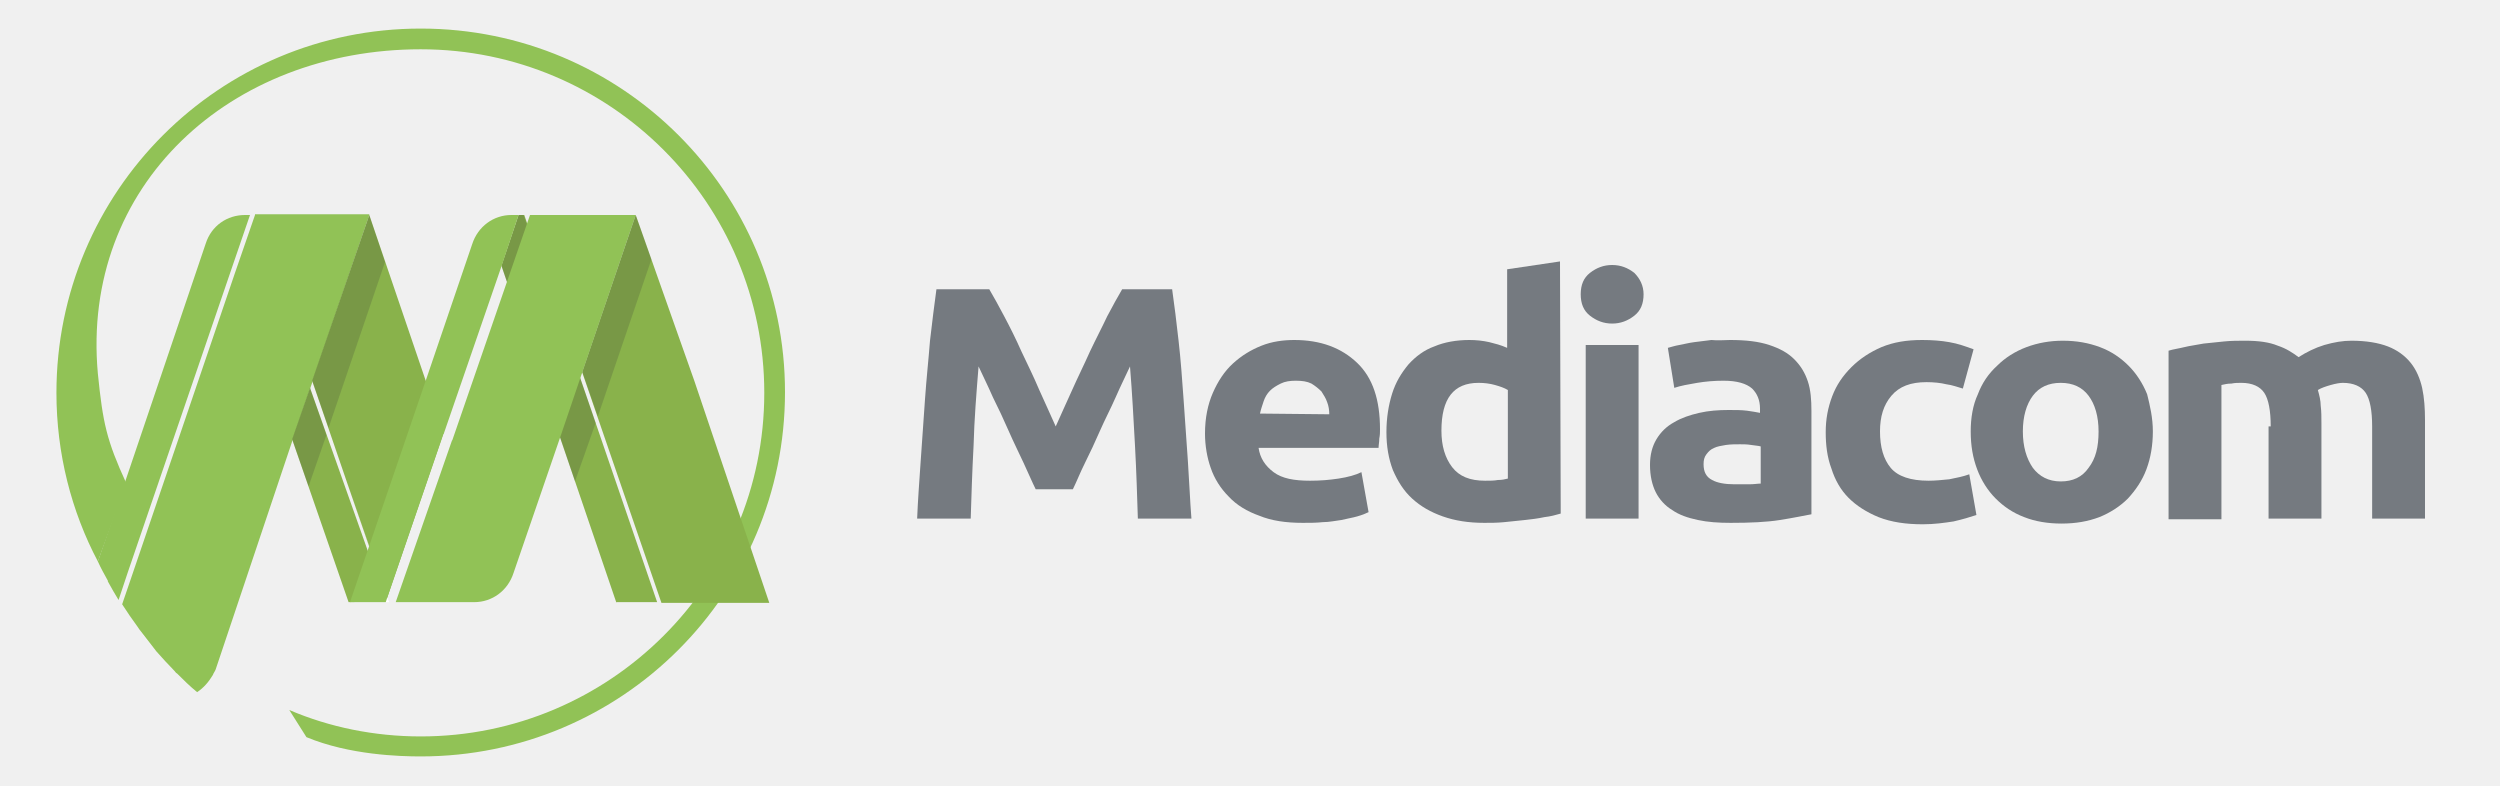
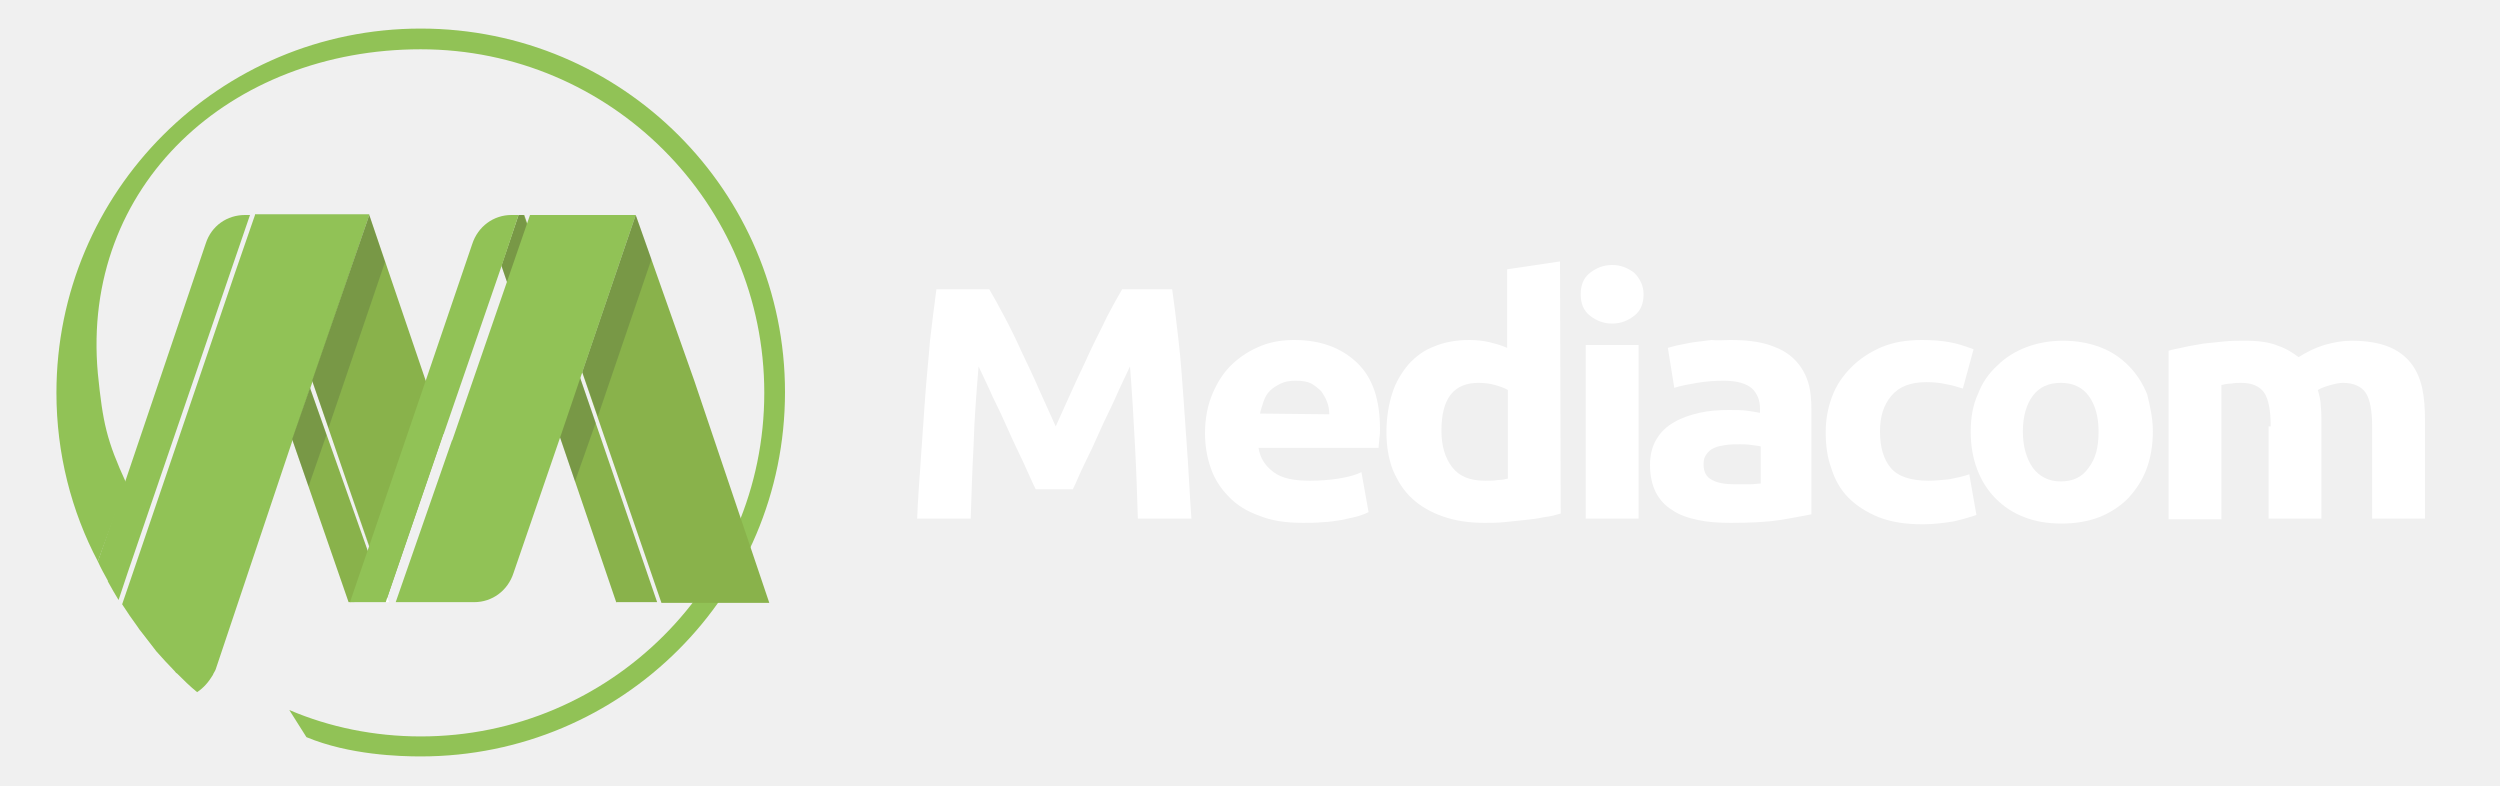
<svg xmlns="http://www.w3.org/2000/svg" version="1.1" id="Livello_1" x="0px" y="0px" viewBox="0 0 350 110" style="enable-background:new 0 0 350 110;" xml:space="preserve">
  <style type="text/css">
- 	.st0{fill:#757A80;}
+ 	.st0{fill:#FFFFFF;}
	.st1{fill:#91C256;}
	.st2{fill:#FFFFFF;}
	.st3{fill:#89B24B;}
	.st4{opacity:0.2;fill:#343434;enable-background:new    ;}
	.st5{fill:#E7E6E6;}
	.st6{fill:none;}
	.st7{fill:#394D1F;}
</style>
  <g>
    <g>
      <g>
        <g>
          <g>
            <path class="st0" d="M138.5,40.5c0.6,1,1.3,2.3,2.1,3.8s1.6,3.1,2.4,4.9c0.8,1.7,1.7,3.5,2.5,5.4c0.8,1.8,1.6,3.5,2.3,5.1       c0.7-1.6,1.5-3.3,2.3-5.1s1.7-3.6,2.5-5.4c0.8-1.7,1.7-3.4,2.4-4.9c0.8-1.5,1.5-2.8,2.1-3.8h7c0.3,2.1,0.6,4.5,0.9,7.2       c0.3,2.6,0.5,5.4,0.7,8.2s0.4,5.7,0.6,8.6c0.2,2.9,0.3,5.6,0.5,8.1h-7.5c-0.1-3.1-0.2-6.5-0.4-10.2s-0.4-7.4-0.7-11.1       c-0.6,1.3-1.3,2.7-2,4.3s-1.5,3.1-2.2,4.7c-0.7,1.6-1.4,3.1-2.1,4.5s-1.2,2.7-1.7,3.7H145c-0.5-1-1-2.2-1.7-3.7       s-1.4-2.9-2.1-4.5c-0.7-1.6-1.4-3.1-2.2-4.7c-0.7-1.6-1.4-3-2-4.3c-0.3,3.7-0.6,7.4-0.7,11.1c-0.2,3.7-0.3,7.1-0.4,10.2h-7.5       c0.1-2.5,0.3-5.2,0.5-8.1s0.4-5.7,0.6-8.6c0.2-2.9,0.5-5.6,0.7-8.2c0.3-2.6,0.6-5,0.9-7.2C131.1,40.5,138.5,40.5,138.5,40.5z" />
            <path class="st0" d="M168.7,60.7c0-2.2,0.4-4.1,1.1-5.7c0.7-1.6,1.6-3,2.8-4.1s2.5-1.9,4-2.5s3.1-0.8,4.6-0.8       c3.7,0,6.6,1.1,8.8,3.2c2.2,2.1,3.2,5.2,3.2,9.3c0,0.4,0,0.8-0.1,1.3c0,0.5-0.1,0.9-0.1,1.3h-16.8c0.2,1.4,0.9,2.5,2.1,3.4       s2.9,1.2,5.1,1.2c1.4,0,2.7-0.1,4-0.3c1.3-0.2,2.4-0.5,3.2-0.9l1,5.6c-0.4,0.2-0.9,0.4-1.6,0.6s-1.4,0.3-2.2,0.5       c-0.8,0.1-1.7,0.3-2.6,0.3c-0.9,0.1-1.9,0.1-2.8,0.1c-2.4,0-4.4-0.3-6.1-1c-1.7-0.6-3.2-1.5-4.3-2.7c-1.1-1.1-2-2.5-2.5-4       C169,64.1,168.7,62.4,168.7,60.7z M186.1,58c0-0.6-0.1-1.2-0.3-1.7c-0.2-0.6-0.5-1-0.8-1.5c-0.4-0.4-0.9-0.8-1.4-1.1       c-0.6-0.3-1.3-0.4-2.2-0.4c-0.8,0-1.5,0.1-2.1,0.4c-0.6,0.3-1.1,0.6-1.5,1s-0.7,0.9-0.9,1.5s-0.4,1.2-0.5,1.7L186.1,58       L186.1,58z" />
            <path class="st0" d="M218.5,71.9c-0.7,0.2-1.4,0.4-2.3,0.5c-0.9,0.2-1.8,0.3-2.7,0.4c-0.9,0.1-1.9,0.2-2.9,0.3       s-1.9,0.1-2.8,0.1c-2.2,0-4.1-0.3-5.8-0.9s-3.1-1.4-4.3-2.5s-2-2.4-2.7-4c-0.6-1.6-0.9-3.3-0.9-5.3s0.3-3.8,0.8-5.4       c0.5-1.6,1.3-2.9,2.3-4.1c1-1.1,2.2-2,3.6-2.5c1.4-0.6,3.1-0.9,4.9-0.9c1,0,1.9,0.1,2.8,0.3c0.8,0.2,1.6,0.4,2.5,0.8v-11       l7.4-1.1L218.5,71.9L218.5,71.9z M201.8,60.3c0,2.1,0.5,3.8,1.5,5.1c1,1.3,2.5,1.9,4.6,1.9c0.7,0,1.3,0,1.8-0.1       c0.6,0,1-0.1,1.4-0.2V54.6c-0.5-0.3-1.1-0.5-1.8-0.7s-1.5-0.3-2.3-0.3C203.5,53.6,201.8,55.8,201.8,60.3z" />
            <path class="st0" d="M230.1,41.2c0,1.3-0.4,2.3-1.3,3c-0.9,0.7-1.9,1.1-3.1,1.1s-2.2-0.4-3.1-1.1c-0.9-0.7-1.3-1.7-1.3-3       s0.4-2.3,1.3-3c0.9-0.7,1.9-1.1,3.1-1.1s2.2,0.4,3.1,1.1C229.6,39,230.1,40,230.1,41.2z M229.4,72.6H222V48.3h7.4V72.6z" />
            <path class="st0" d="M242.2,47.6c2.2,0,4,0.2,5.5,0.7s2.6,1.1,3.5,2s1.5,1.9,1.9,3.1c0.4,1.2,0.5,2.6,0.5,4.1V72       c-1.1,0.2-2.5,0.5-4.4,0.8c-1.9,0.3-4.2,0.4-6.9,0.4c-1.7,0-3.2-0.1-4.6-0.4c-1.4-0.3-2.6-0.7-3.6-1.4c-1-0.6-1.8-1.5-2.3-2.5       s-0.8-2.3-0.8-3.8c0-1.4,0.3-2.6,0.9-3.6c0.6-1,1.4-1.8,2.5-2.4c1-0.6,2.2-1,3.5-1.3s2.7-0.4,4.1-0.4c1,0,1.8,0,2.6,0.1       c0.7,0.1,1.3,0.2,1.8,0.3v-0.6c0-1.2-0.4-2.1-1.1-2.8c-0.8-0.7-2.1-1.1-4-1.1c-1.3,0-2.5,0.1-3.7,0.3s-2.3,0.4-3.2,0.7       l-0.9-5.6c0.4-0.1,1-0.3,1.6-0.4s1.3-0.3,2.1-0.4c0.8-0.1,1.6-0.2,2.4-0.3C240.5,47.7,241.4,47.6,242.2,47.6z M242.8,67.8       c0.7,0,1.4,0,2.1,0c0.7,0,1.2-0.1,1.6-0.1v-5.2c-0.3-0.1-0.7-0.1-1.3-0.2c-0.6-0.1-1.1-0.1-1.6-0.1c-0.7,0-1.3,0-2,0.1       c-0.6,0.1-1.2,0.2-1.6,0.4c-0.5,0.2-0.8,0.5-1.1,0.9c-0.3,0.4-0.4,0.8-0.4,1.4c0,1.1,0.4,1.8,1.2,2.2       C240.4,67.6,241.5,67.8,242.8,67.8z" />
            <path class="st0" d="M255.6,60.5c0-1.8,0.3-3.4,0.9-5c0.6-1.6,1.5-2.9,2.7-4.1c1.2-1.2,2.6-2.1,4.2-2.8c1.7-0.7,3.5-1,5.7-1       c1.4,0,2.7,0.1,3.8,0.3c1.2,0.2,2.3,0.6,3.4,1l-1.5,5.5c-0.7-0.2-1.5-0.5-2.3-0.6c-0.8-0.2-1.8-0.3-2.8-0.3       c-2.2,0-3.8,0.6-4.9,1.9c-1.1,1.3-1.6,2.9-1.6,5c0,2.2,0.5,3.9,1.5,5.1c1,1.2,2.8,1.8,5.3,1.8c0.9,0,1.9-0.1,2.9-0.2       c1-0.2,2-0.4,2.8-0.7l1,5.7c-0.9,0.3-1.9,0.6-3.2,0.9c-1.3,0.2-2.7,0.4-4.3,0.4c-2.4,0-4.4-0.3-6.2-1c-1.7-0.7-3.1-1.6-4.2-2.7       c-1.1-1.1-1.9-2.5-2.4-4.1C255.8,64,255.6,62.3,255.6,60.5z" />
            <path class="st0" d="M301.4,60.4c0,1.9-0.3,3.7-0.9,5.3s-1.5,2.9-2.6,4.1c-1.1,1.1-2.5,2-4,2.6c-1.6,0.6-3.3,0.9-5.3,0.9       c-1.9,0-3.7-0.3-5.2-0.9c-1.6-0.6-2.9-1.5-4-2.6s-2-2.5-2.6-4.1s-0.9-3.3-0.9-5.3c0-1.9,0.3-3.7,1-5.2c0.6-1.6,1.5-2.9,2.7-4       c1.1-1.1,2.5-2,4.1-2.6s3.3-0.9,5.1-0.9c1.9,0,3.6,0.3,5.2,0.9c1.6,0.6,2.9,1.5,4,2.6s2,2.5,2.6,4       C301,56.8,301.4,58.5,301.4,60.4z M293.8,60.4c0-2.1-0.5-3.8-1.4-5s-2.2-1.8-3.9-1.8c-1.7,0-3,0.6-3.9,1.8s-1.4,2.9-1.4,5       s0.5,3.8,1.4,5.1c0.9,1.2,2.2,1.9,3.9,1.9c1.7,0,3-0.6,3.9-1.9C293.4,64.2,293.8,62.6,293.8,60.4z" />
            <path class="st0" d="M317.9,59.7c0-2.2-0.3-3.8-0.9-4.7s-1.7-1.4-3.2-1.4c-0.5,0-0.9,0-1.4,0.1c-0.5,0-1,0.1-1.4,0.2v18.8h-7.4       V49.1c0.6-0.2,1.4-0.3,2.2-0.5c0.8-0.2,1.7-0.3,2.7-0.5c0.9-0.1,1.9-0.2,2.9-0.3s2-0.1,2.9-0.1c1.9,0,3.4,0.2,4.6,0.7       c1.2,0.4,2.1,1,2.9,1.6c1.1-0.7,2.3-1.3,3.6-1.7c1.4-0.4,2.6-0.6,3.8-0.6c2.1,0,3.8,0.3,5.1,0.8c1.3,0.5,2.4,1.3,3.2,2.3       c0.8,1,1.3,2.2,1.6,3.5c0.3,1.4,0.4,2.9,0.4,4.5v13.8h-7.4V59.7c0-2.2-0.3-3.8-0.9-4.7s-1.7-1.4-3.2-1.4c-0.4,0-1,0.1-1.7,0.3       s-1.3,0.4-1.8,0.7c0.2,0.7,0.4,1.5,0.4,2.2c0.1,0.8,0.1,1.6,0.1,2.5v13.3h-7.4V59.7H317.9z" />
          </g>
        </g>
      </g>
    </g>
    <g>
      <path class="st1" d="M58.9,4c-28.2,0-51,22.8-51,51c0,8.5,2.1,16.6,5.8,23.6l4-10.9c-2.8-6.1-3.3-8.5-4-15.4    C11.3,25.9,32.3,6.9,58.9,6.9S107,28.5,107,55c0,26.6-21.6,48.1-48.1,48.1c-6.5,0-12.8-1.3-18.4-3.7l2.4,3.8    c6,2.5,13.1,2.7,16,2.7c28.2,0,51-22.8,51-51C109.9,26.8,87.1,4,58.9,4z" />
    </g>
    <g>
      <g>
        <path class="st2" d="M19.3,87.8c-0.8-1-1.5-2.1-2.2-3.2C17.8,85.7,18.5,86.8,19.3,87.8z" />
        <path class="st2" d="M21.9,91.2c-0.8-1-1.7-2-2.4-3.1C20.3,89.2,21.1,90.2,21.9,91.2z" />
        <path class="st2" d="M24.5,93.9c-0.9-0.9-1.7-1.8-2.5-2.7C22.8,92.2,23.6,93.1,24.5,93.9z" />
        <path class="st2" d="M15.1,81.3c-0.5-0.9-0.9-1.8-1.4-2.7C14.2,79.5,14.6,80.4,15.1,81.3z" />
        <path class="st2" d="M27.6,96.9c-0.9-0.8-1.9-1.7-2.8-2.6C25.7,95.2,26.6,96.1,27.6,96.9z" />
        <path class="st2" d="M15.1,81.4C15.1,81.3,15.1,81.3,15.1,81.4C15.1,81.3,15.1,81.3,15.1,81.4z" />
        <path class="st2" d="M13.7,78.6L13.7,78.6L13.7,78.6z" />
        <path class="st2" d="M24.8,94.3c-0.1-0.1-0.2-0.3-0.4-0.4C24.6,94.1,24.7,94.2,24.8,94.3z" />
        <path class="st2" d="M21.9,91.2L21.9,91.2L21.9,91.2z" />
        <path class="st2" d="M27.6,96.9L27.6,96.9L27.6,96.9z" />
        <path class="st2" d="M19.5,88.1c-0.1-0.1-0.1-0.2-0.2-0.3C19.4,87.9,19.4,88,19.5,88.1z" />
        <path class="st2" d="M17.1,84.7L17.1,84.7L17.1,84.7z" />
        <g>
          <path class="st1" d="M32.6,37.1L32.6,37.1l2.4-7h-0.7c-2.5,0-4.7,1.5-5.5,4L15.2,74.3l-1.5,4.3l0,0c0.4,0.9,0.9,1.8,1.4,2.7      c0,0,0,0,0,0.1c0.5,0.9,1,1.8,1.5,2.6l1.3-3.9L32.6,37.1z" />
          <path class="st1" d="M35.7,30.1l-2.8,8.1l0,0L18.4,80.8l-1.3,3.8l0,0c0.7,1.1,1.4,2.1,2.2,3.2c0.1,0.1,0.1,0.2,0.2,0.3      c0.8,1,1.6,2.1,2.4,3.1l0,0c0.8,0.9,1.7,1.9,2.5,2.7c0.1,0.1,0.2,0.3,0.4,0.4c0.9,0.9,1.8,1.8,2.8,2.6l0,0      c0.9-0.6,1.6-1.4,2.2-2.4c0.1-0.3,0.3-0.5,0.4-0.8L41,61.5l10.7-31.4V30h-16V30.1z" />
        </g>
      </g>
      <g>
        <polygon id="XMLID_6_" class="st3" points="54,84.2 48.8,84.3 48.8,84.3 40.9,61.5 43.4,54.3    " />
        <g>
          <polygon class="st3" points="54.2,83.7 62.1,60.6 61.8,59.6 59.5,53 51.7,30.1 43.7,53.3 48.6,67.6 54.1,83.5     " />
          <polygon class="st4" points="43.4,54.3 40.9,61.5 43.2,68.1 45.7,60.9 45.7,60.9     " />
          <polygon class="st4" points="53.9,36.7 51.7,30.1 43.7,53.3 46,59.9     " />
          <polygon class="st5" points="54.2,83.7 54.1,83.5 48.6,67.6     " />
        </g>
        <g>
          <g>
            <polygon class="st3" points="70.2,37.2 78.6,61.8 78.6,61.8 86.3,84.4 86.3,84.3 86.4,84.3 92,84.3 73.4,30.1 72.6,30.1        72.6,30.1      " />
            <polyline class="st3" points="81.5,52.1 92.6,84.4 103.1,84.4 107.7,84.4 97.2,53.3 94.9,46.8 89,30.1 89,30.1 89,30.1             " />
          </g>
          <polygon class="st4" points="91.2,36.3 91.2,36.3 91.2,36.3 89,30.1 88.8,30.1 81.4,51.7 83.7,58.3     " />
          <polyline class="st4" points="80.5,67.4 83.4,59.2 73.3,30.1 72.6,30.1 70.2,37.2 80.5,67.4     " />
          <g>
            <polygon class="st6" points="62.1,60.7 62.1,60.7 62.1,60.6 54.2,83.7 54.5,84.3 54.5,84.3 62.4,61.6      " />
            <path class="st7" d="M54.5,84.3L54.5,84.3L54.5,84.3z" />
            <polygon class="st2" points="54,84.3 54,84.3 54.5,84.3 54.5,84.3      " />
            <polygon class="st2" points="54.2,83.7 54.2,83.7 54.2,83.7 54,84.3 54.5,84.3      " />
            <path class="st2" d="M54.5,84.3L54.5,84.3L54.5,84.3z" />
            <polygon class="st2" points="54.5,84.3 54.5,84.3 54.2,83.7 54.2,83.7      " />
            <polygon class="st2" points="62.4,61.6 62.4,61.6 62.1,60.7 62.1,60.7      " />
          </g>
          <g>
            <path class="st1" d="M74.2,30.1l-0.9,0.1L74.2,30.1L63.3,61.7v-0.1l-7.9,22.7h11c2.5,0,4.7-1.6,5.5-4.1L78.5,61L89,30.1H74.2z" />
            <path class="st1" d="M72.6,30.1h-1c-2.5,0-4.7,1.6-5.5,4.1L59.7,53L49,84.3h5l0.2-0.6l0,0l7.9-23v0.1l8.1-23.5l0,0L72.6,30.1z" />
          </g>
        </g>
      </g>
    </g>
  </g>
</svg>
